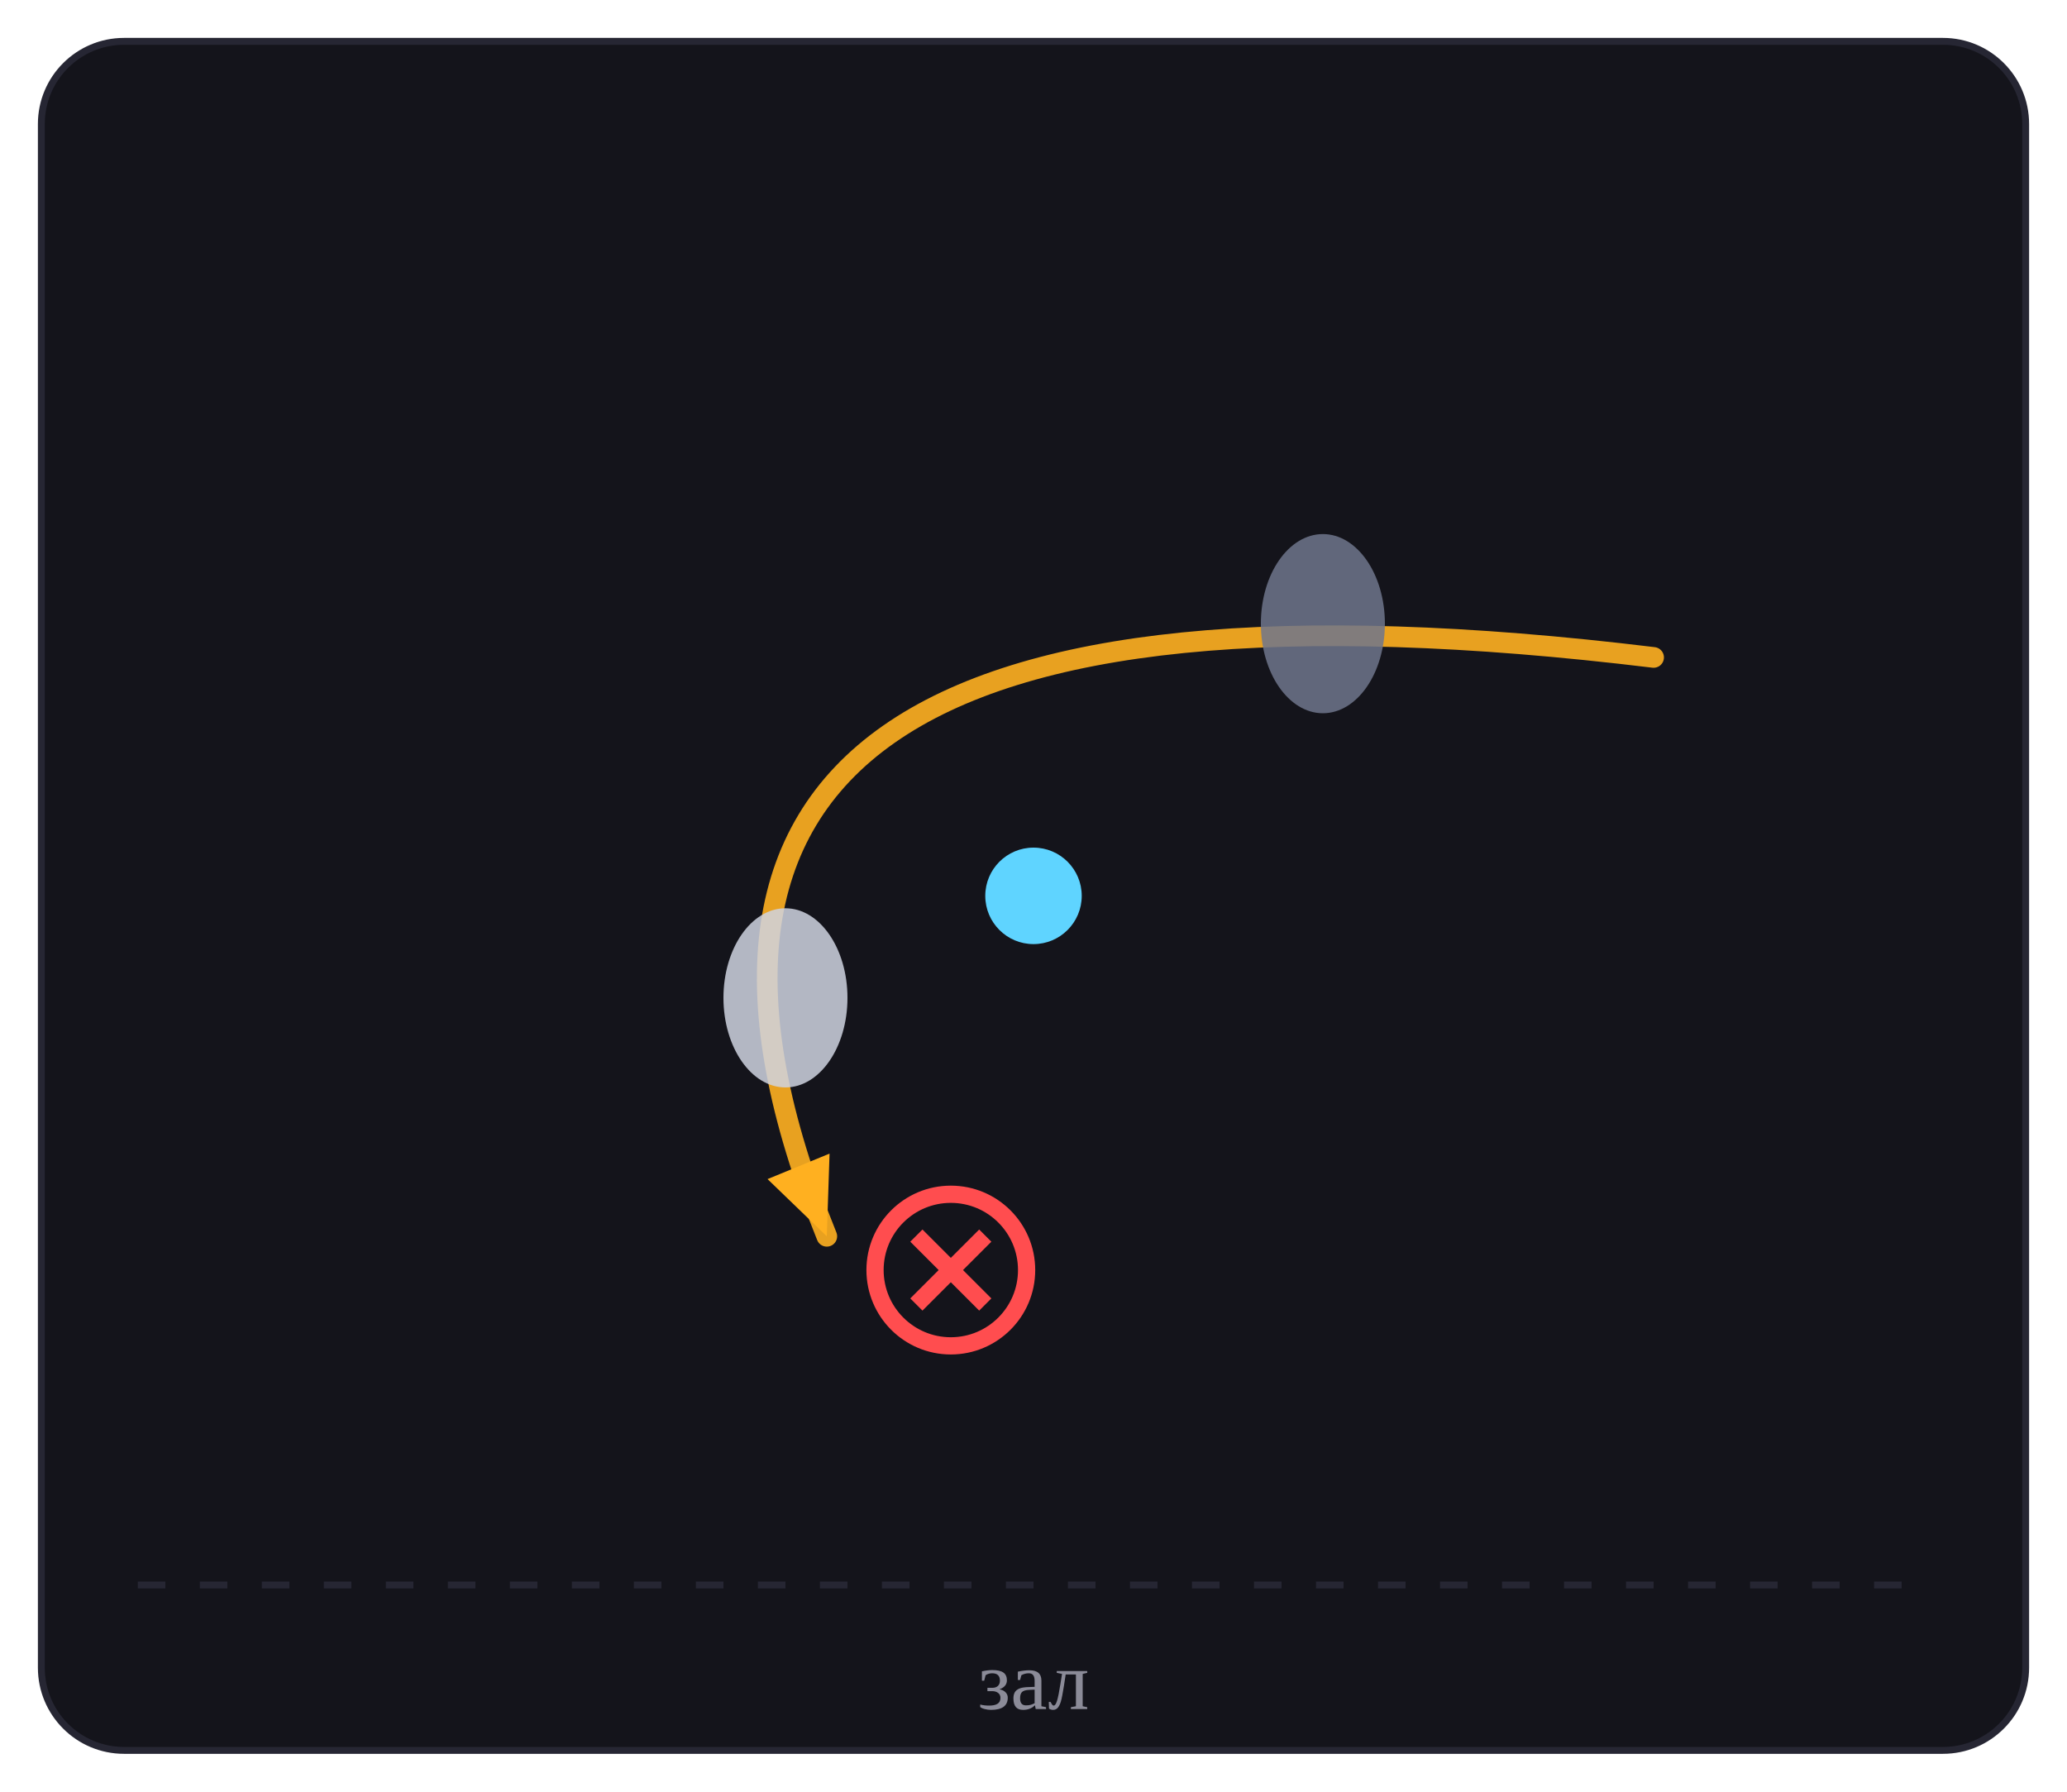
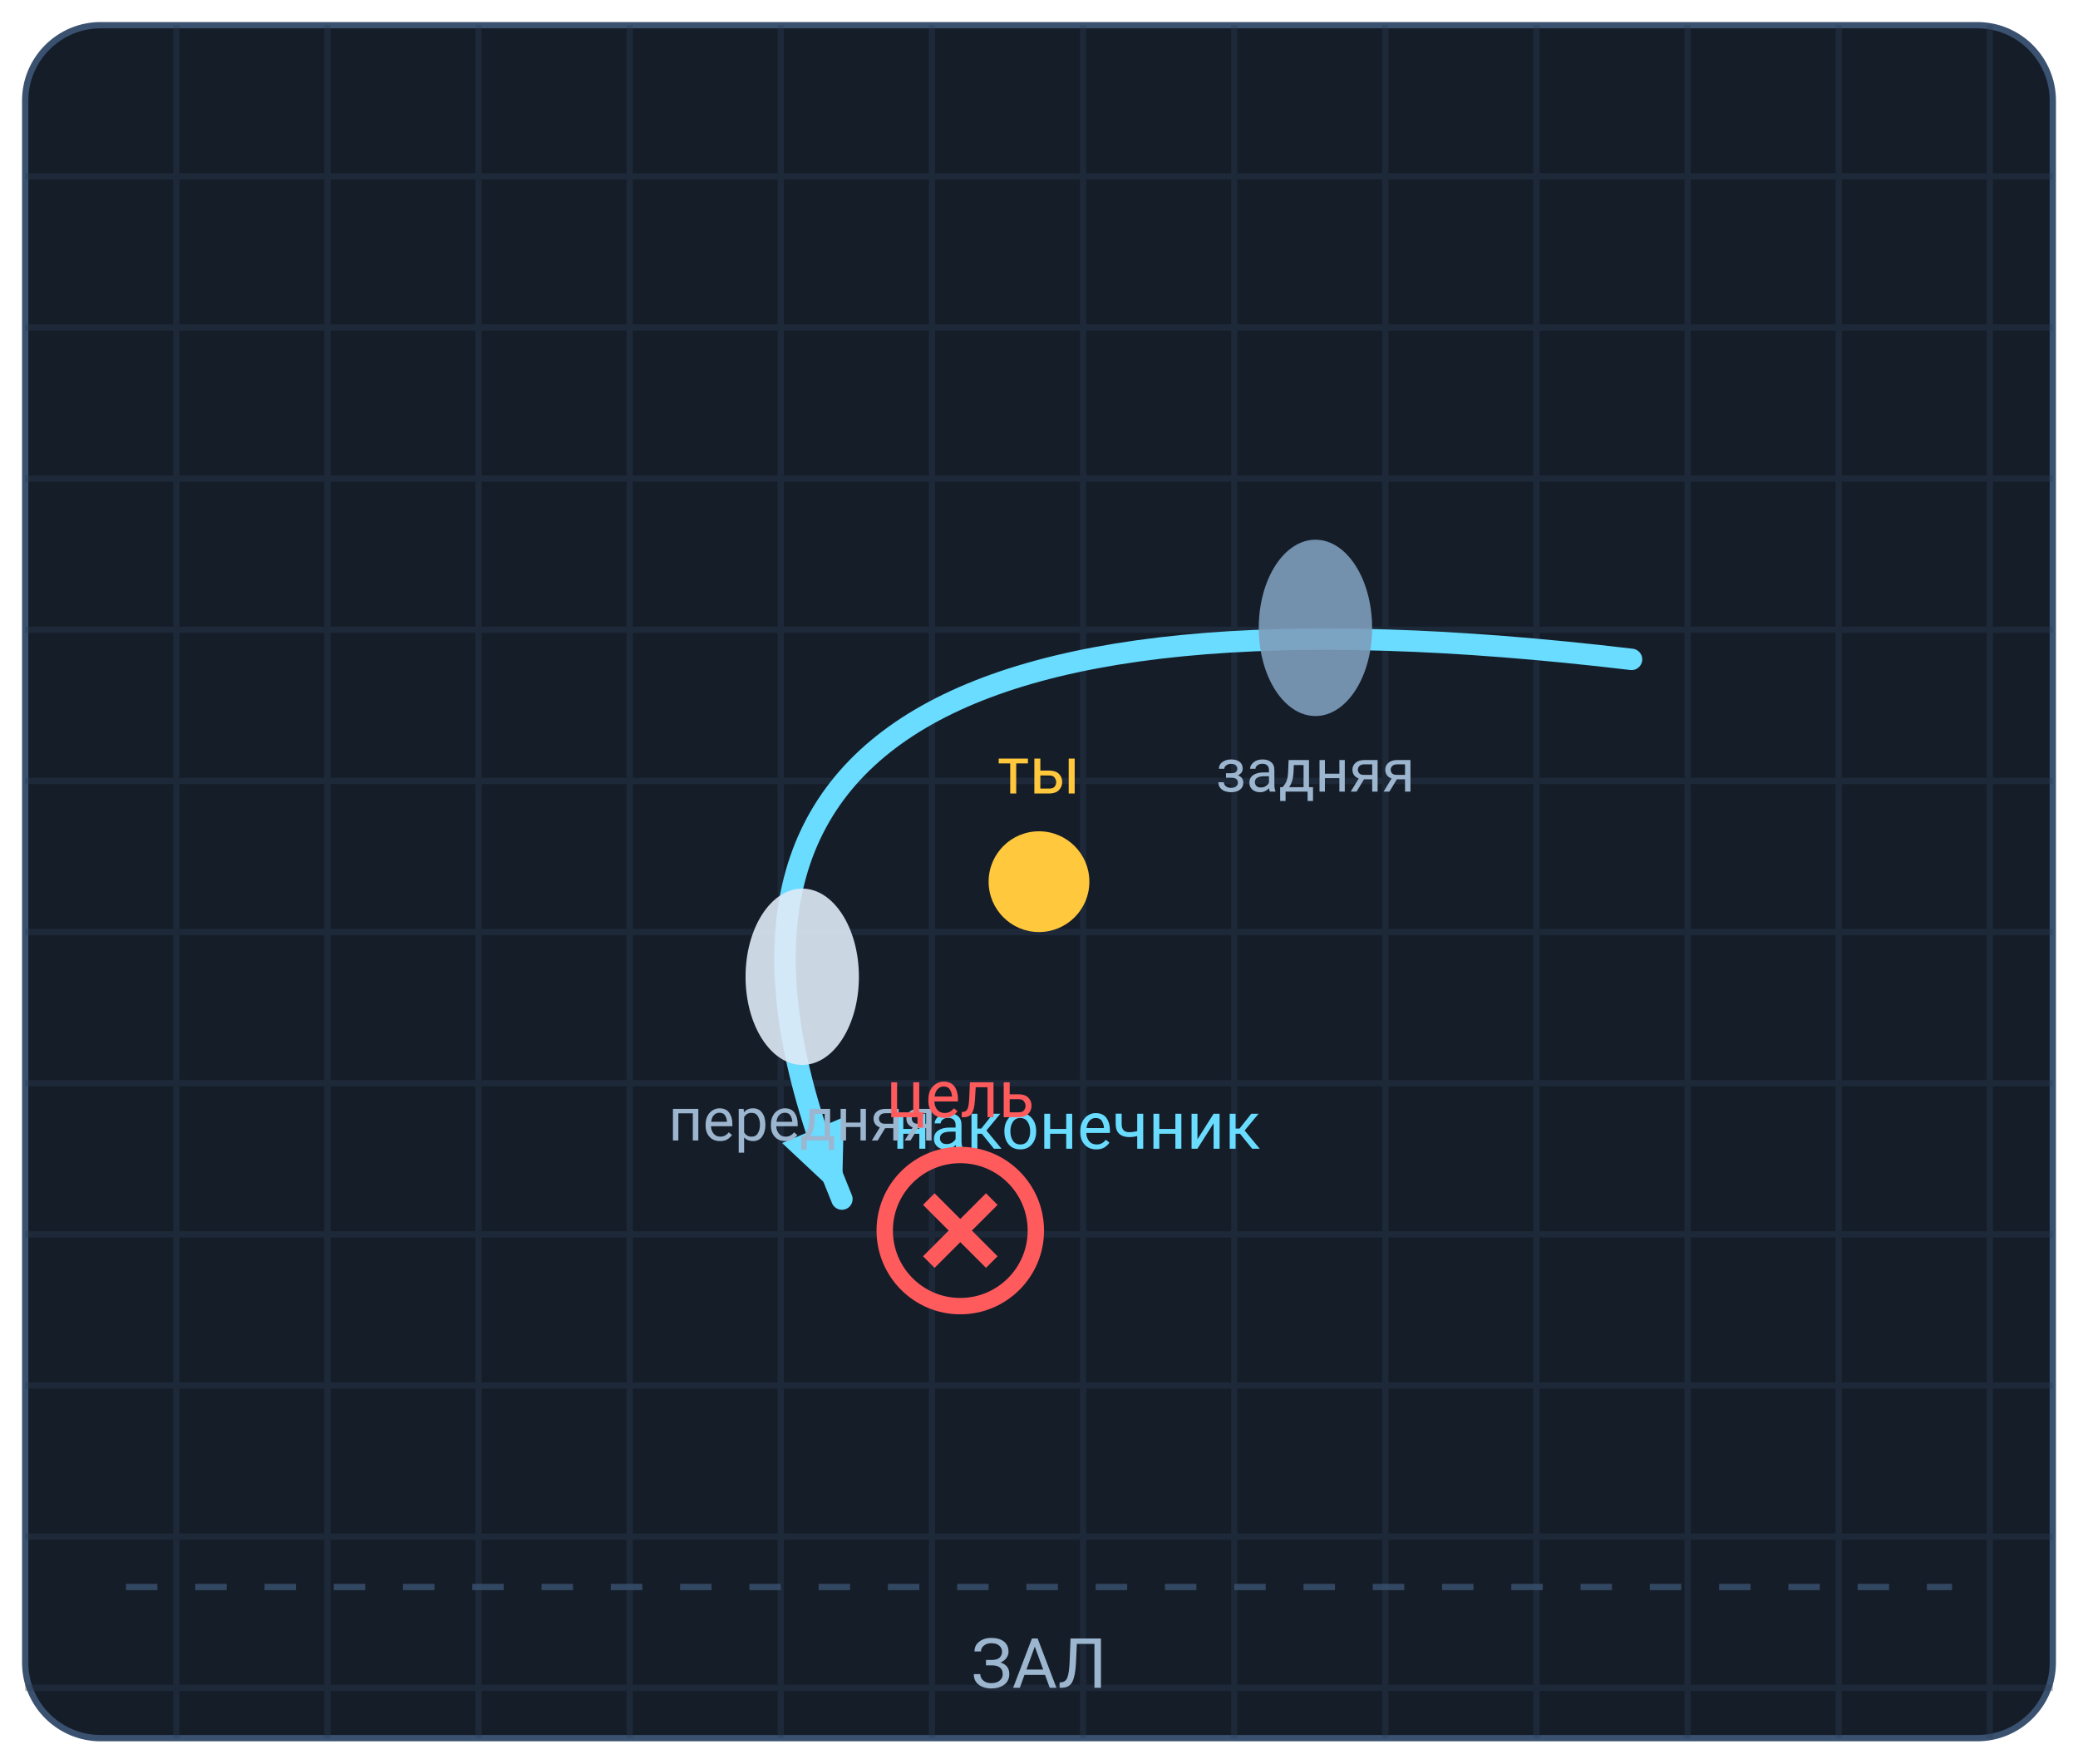
- <svg xmlns="http://www.w3.org/2000/svg" viewBox="0 0 300 260" width="100%">
-   <rect x="6" y="6" width="288" height="248" rx="12" fill="#14141b" stroke="#262633" />
-   <text x="150" y="248" fill="#8b8b98" font-size="12" text-anchor="middle">зал</text>
-   <line x1="20" y1="230" x2="280" y2="230" stroke="#262633" stroke-dasharray="4 5" />
-   <path d="M 240.0 95.4 Q 78.0 75.7 120.0 179.4" fill="none" stroke="#ffb020" stroke-width="3" stroke-linecap="round" opacity="0.9" />
-   <polygon points="120.0,179.4 111.4,171.1 120.4,167.4" fill="#ffb020" />
-   <ellipse cx="192.0" cy="90.5" rx="9" ry="13" fill="#6f768c" opacity="0.85" />
-   <ellipse cx="114.0" cy="144.8" rx="9" ry="13" fill="#cfd3e0" opacity="0.85" />
-   <circle cx="138.0" cy="184.3" r="11" fill="none" stroke="#ff4d4f" stroke-width="2.5" />
-   <line x1="133.0" y1="179.3" x2="143.0" y2="189.3" stroke="#ff4d4f" stroke-width="2.5" />
-   <line x1="143.0" y1="179.3" x2="133.0" y2="189.3" stroke="#ff4d4f" stroke-width="2.5" />
-   <circle cx="150.0" cy="130.0" r="7" fill="#5fd4ff" />
+ <svg xmlns="http://www.w3.org/2000/svg" viewBox="0 0 330 280" width="100%" role="img">
+   <rect x="4" y="4" width="322" height="272" rx="12" fill="#151d29" stroke="#3a5170" />
+   <g stroke="#2b3d52" stroke-width="1" opacity="0.35">
+     <line x1="28" y1="4" x2="28" y2="276" />
+     <line x1="52" y1="4" x2="52" y2="276" />
+     <line x1="76" y1="4" x2="76" y2="276" />
+     <line x1="100" y1="4" x2="100" y2="276" />
+     <line x1="124" y1="4" x2="124" y2="276" />
+     <line x1="148" y1="4" x2="148" y2="276" />
+     <line x1="172" y1="4" x2="172" y2="276" />
+     <line x1="196" y1="4" x2="196" y2="276" />
+     <line x1="220" y1="4" x2="220" y2="276" />
+     <line x1="244" y1="4" x2="244" y2="276" />
+     <line x1="268" y1="4" x2="268" y2="276" />
+     <line x1="292" y1="4" x2="292" y2="276" />
+     <line x1="316" y1="4" x2="316" y2="276" />
+     <line x1="4" y1="28" x2="326" y2="28" />
+     <line x1="4" y1="52" x2="326" y2="52" />
+     <line x1="4" y1="76" x2="326" y2="76" />
+     <line x1="4" y1="100" x2="326" y2="100" />
+     <line x1="4" y1="124" x2="326" y2="124" />
+     <line x1="4" y1="148" x2="326" y2="148" />
+     <line x1="4" y1="172" x2="326" y2="172" />
+     <line x1="4" y1="196" x2="326" y2="196" />
+     <line x1="4" y1="220" x2="326" y2="220" />
+     <line x1="4" y1="244" x2="326" y2="244" />
+     <line x1="4" y1="268" x2="326" y2="268" />
+   </g>
+   <text x="165" y="268" fill="#9db6cf" font-size="11" text-anchor="middle" font-family="Segoe UI, Roboto, sans-serif">ЗАЛ</text>
+   <line x1="20" y1="252" x2="310" y2="252" stroke="#3a5170" stroke-dasharray="5 6" opacity="0.8" />
+   <path d="M 259.1 104.7 Q 89.8 84.6 133.7 190.4" fill="none" stroke="#69dcff" stroke-width="3.4" stroke-linecap="round" />
+   <polygon points="133.7,190.4 124.2,181.5 134.0,177.4" fill="#69dcff" />
+   <text x="141.7" y="182.4" fill="#69dcff" font-size="10.5" font-family="Segoe UI, Roboto, sans-serif">наконечник</text>
+   <ellipse cx="208.9" cy="99.7" rx="9" ry="14" fill="#7d9cbb" opacity="0.9" />
+   <text x="208.9" y="125.7" fill="#9db6cf" font-size="9.5" text-anchor="middle" font-family="Segoe UI, Roboto, sans-serif">задняя</text>
+   <ellipse cx="127.4" cy="155.1" rx="9" ry="14" fill="#dfeaf7" opacity="0.9" />
+   <text x="127.4" y="181.1" fill="#9db6cf" font-size="9.5" text-anchor="middle" font-family="Segoe UI, Roboto, sans-serif">передняя</text>
+   <circle cx="152.5" cy="195.4" r="12" fill="none" stroke="#ff5b5d" stroke-width="2.6" />
+   <line x1="157.5" y1="190.4" x2="147.5" y2="200.4" stroke="#ff5b5d" stroke-width="2.6" />
+   <line x1="147.5" y1="190.4" x2="157.5" y2="200.4" stroke="#ff5b5d" stroke-width="2.6" />
+   <text x="152.5" y="177.4" fill="#ff5b5d" font-size="10.5" text-anchor="middle" font-family="Segoe UI, Roboto, sans-serif">цель</text>
+   <circle cx="165.0" cy="140.0" r="8" fill="#ffc83d" />
+   <text x="165.0" y="126.0" fill="#ffc83d" font-size="10.5" text-anchor="middle" font-family="Segoe UI, Roboto, sans-serif">ты</text>
</svg>
